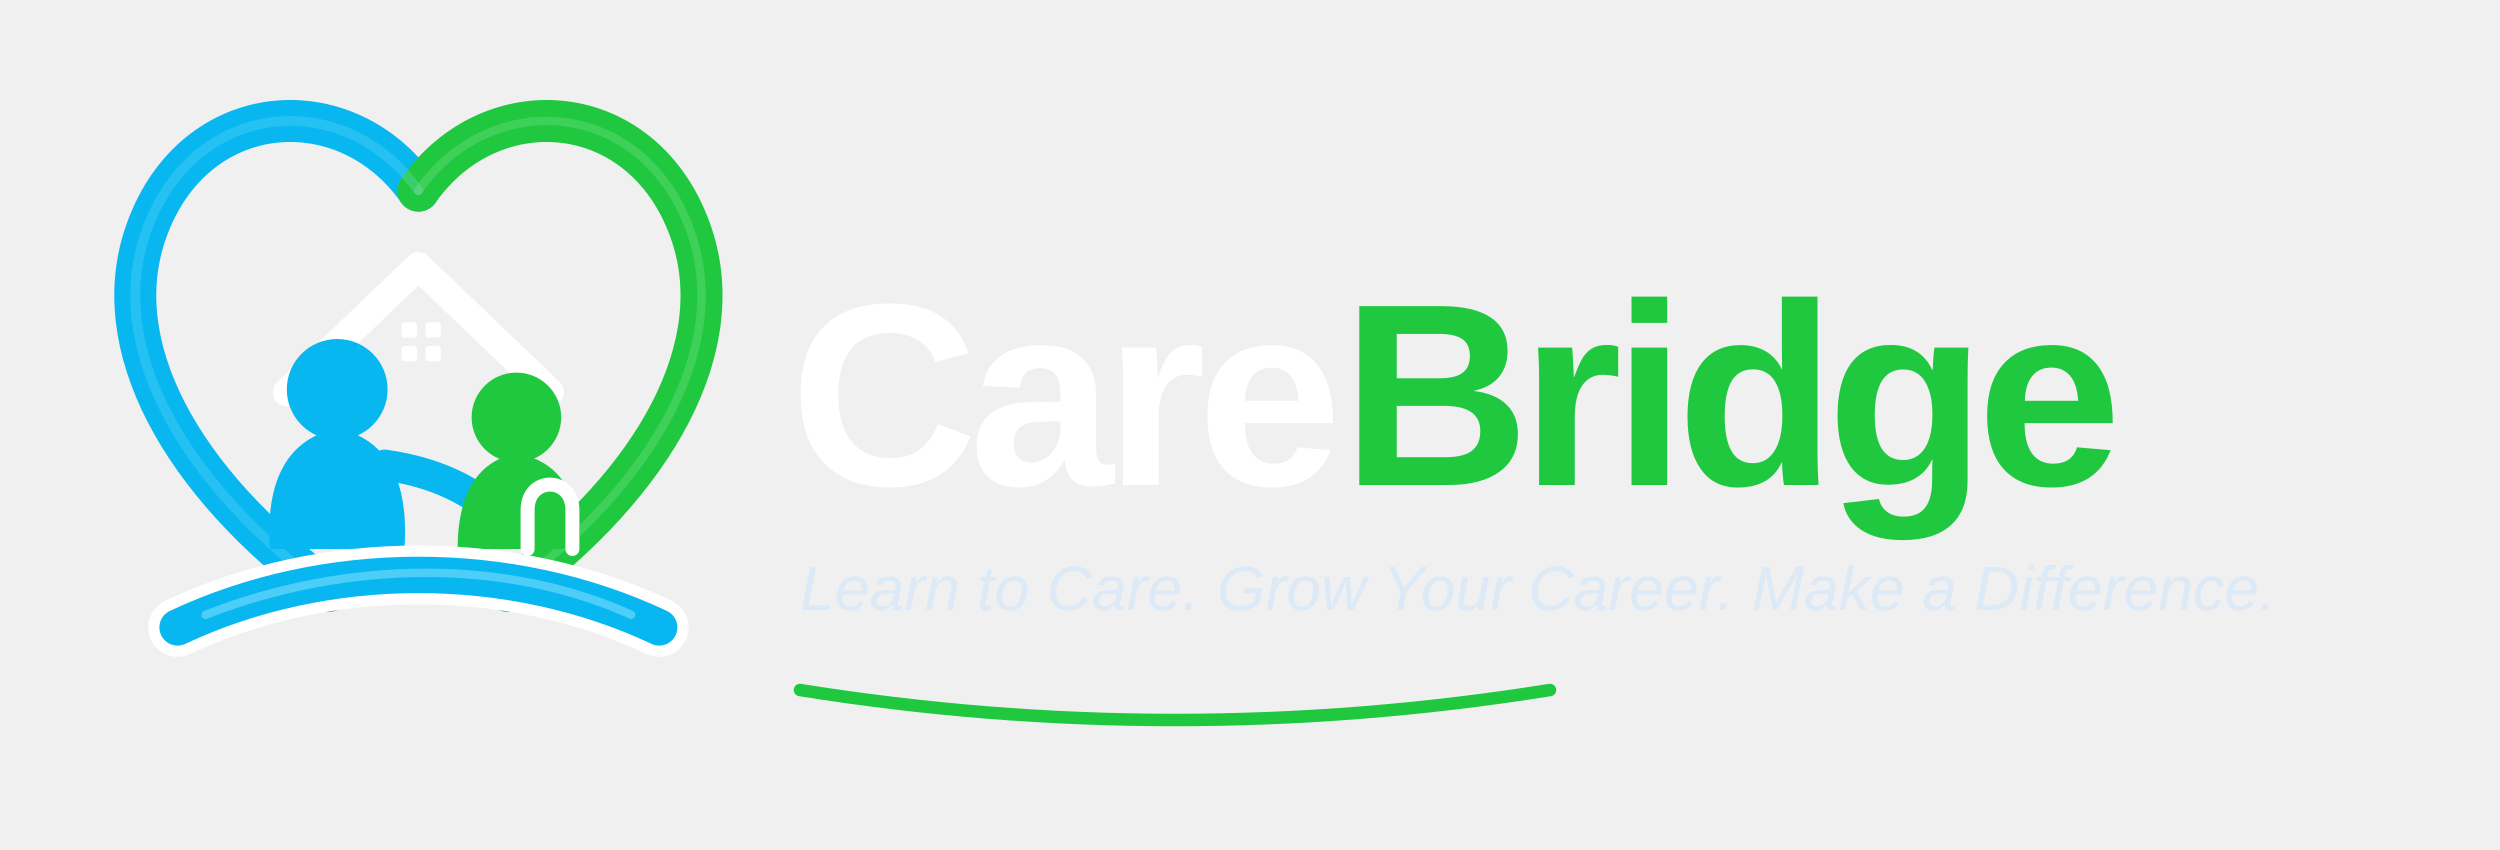
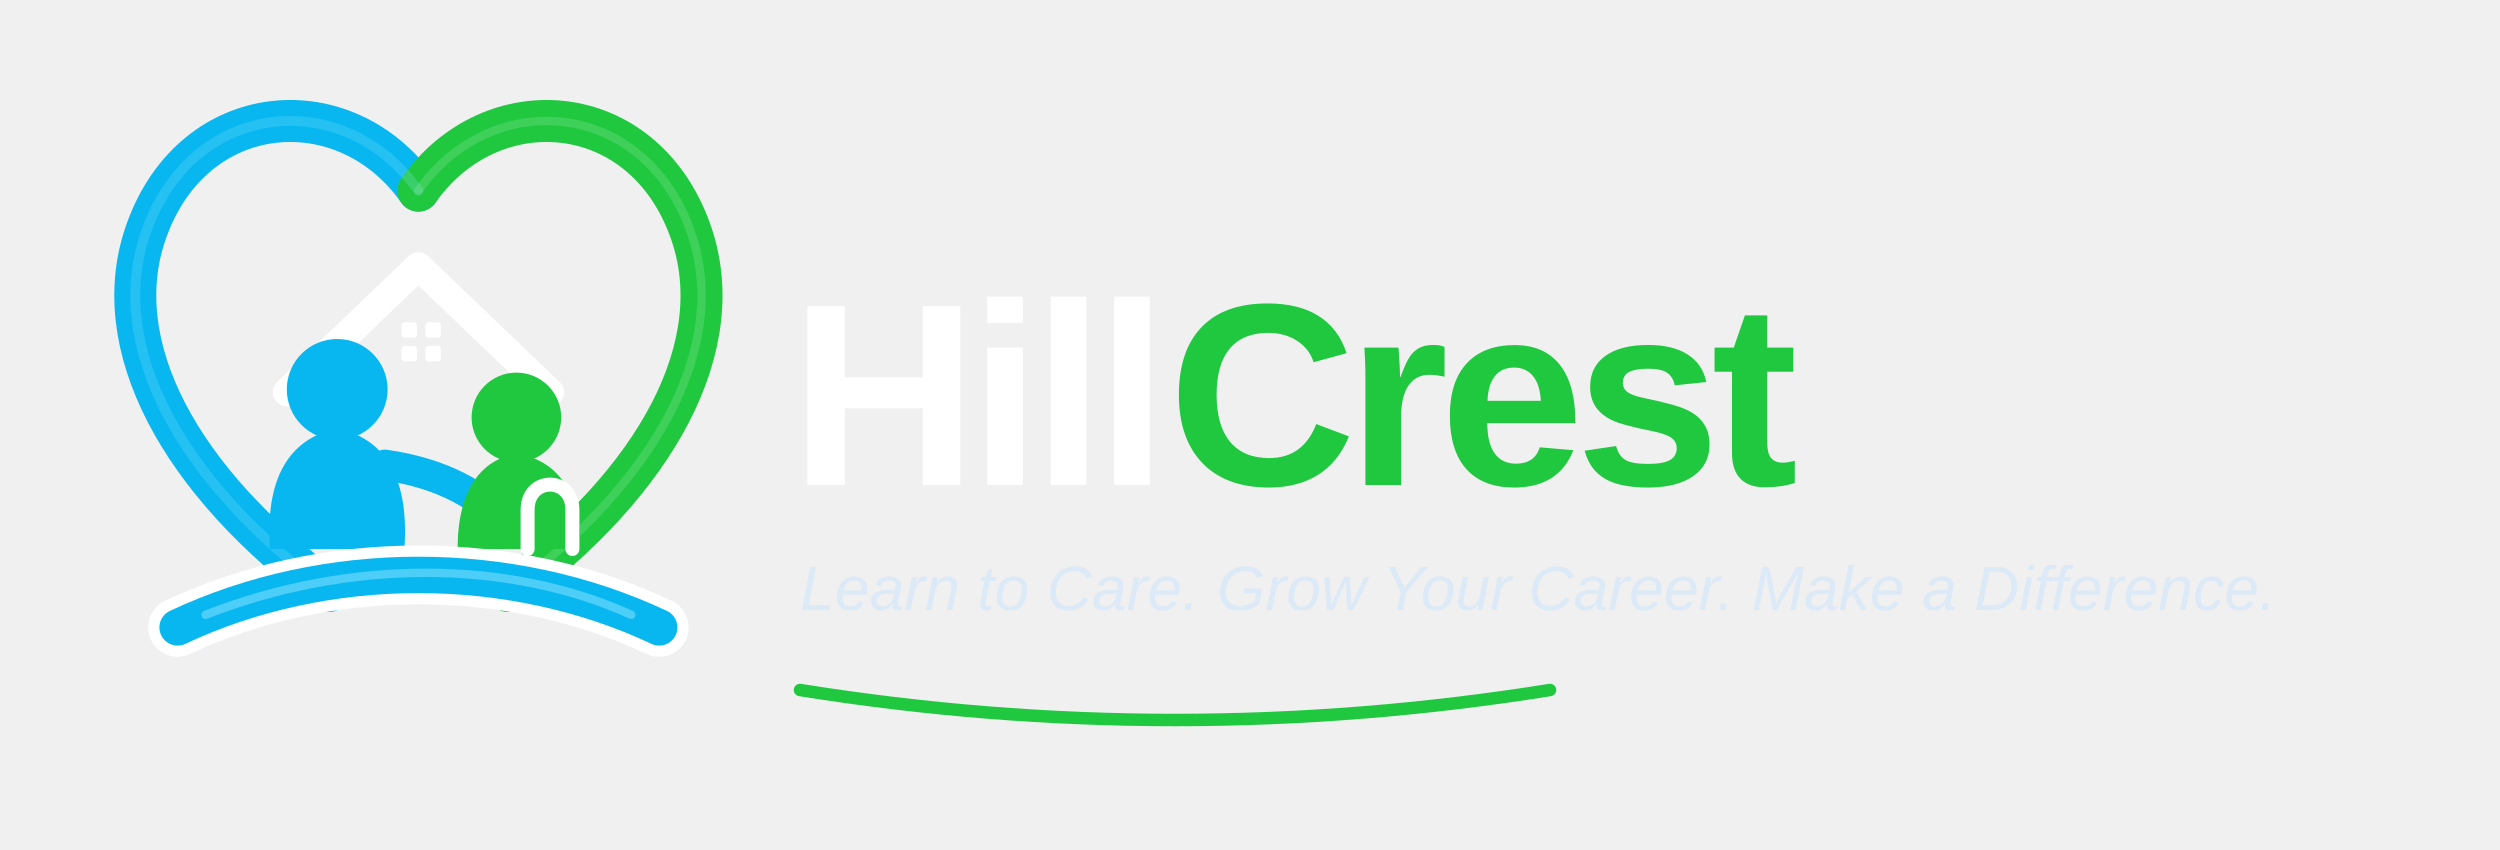
- <svg xmlns="http://www.w3.org/2000/svg" viewBox="0 0 1000 340" width="1000" height="340" fill="none" role="img" aria-label="CareBridge">
+ <svg xmlns="http://www.w3.org/2000/svg" viewBox="0 0 1000 340" width="1000" height="340" fill="none" role="img" aria-label="HillCrest">
  <g transform="translate(24 18) scale(0.56)">
    <g stroke-linecap="round" stroke-linejoin="round">
      <path d="M256 104C204 30 96 38 62 132C32 214 86 312 192 390" stroke="#08B7F0" stroke-width="30" />
      <path d="M256 104C308 30 416 38 450 132C480 214 426 312 320 390" stroke="#20C840" stroke-width="30" />
      <path d="M256 104C204 30 96 38 62 132C32 214 86 312 192 390" stroke="#8FE5FF" stroke-width="7" opacity="0.22" />
      <path d="M256 104C308 30 416 38 450 132C480 214 426 312 320 390" stroke="#FFFFFF" stroke-width="6" opacity="0.14" />
      <path d="M162 248L256 158L350 248" stroke="#FFFFFF" stroke-width="20" />
      <g fill="#FFFFFF">
        <rect x="244" y="198" width="11" height="11" rx="2" />
        <rect x="261" y="198" width="11" height="11" rx="2" />
        <rect x="244" y="215" width="11" height="11" rx="2" />
        <rect x="261" y="215" width="11" height="11" rx="2" />
      </g>
      <circle cx="198" cy="246" r="36" fill="#08B7F0" />
      <path d="M150 360C146 304 168 280 198 274C228 280 250 304 246 360Z" fill="#08B7F0" />
      <path d="M232 300C274 306 300 322 320 342" stroke="#08B7F0" stroke-width="22" />
      <circle cx="326" cy="266" r="32" fill="#20C840" />
      <path d="M284 360C284 316 302 296 326 292C354 296 372 318 372 360Z" fill="#20C840" />
      <path d="M334 360V332C334 320 342 314 350 314C358 314 366 320 366 332V360" stroke="#FFFFFF" stroke-width="10" />
      <path d="M84 416C190 366 322 366 428 416" stroke="#FFFFFF" stroke-width="42" />
      <path d="M84 416C190 366 322 366 428 416" stroke="#08B7F0" stroke-width="26" />
      <path d="M104 407C206 367 320 367 408 407" stroke="#8FE5FF" stroke-width="6" opacity="0.5" />
    </g>
  </g>
-   <text x="316" y="194" font-family="Arial, Helvetica, sans-serif" font-size="104" font-weight="700" letter-spacing="-3.5" fill="#FFFFFF">Care<tspan fill="#20C840">Bridge</tspan>
+   <text x="316" y="194" font-family="Arial, Helvetica, sans-serif" font-size="104" font-weight="700" letter-spacing="-3.5" fill="#FFFFFF">Hill<tspan fill="#20C840">Crest</tspan>
  </text>
  <text x="320" y="244" font-family="Arial, Helvetica, sans-serif" font-size="25" font-style="italic" fill="#DCE9F7">Learn to Care. Grow Your Career. Make a Difference.</text>
  <path d="M320 276Q470 300 620 276" stroke="#20C840" stroke-width="5" fill="none" stroke-linecap="round" />
</svg>
